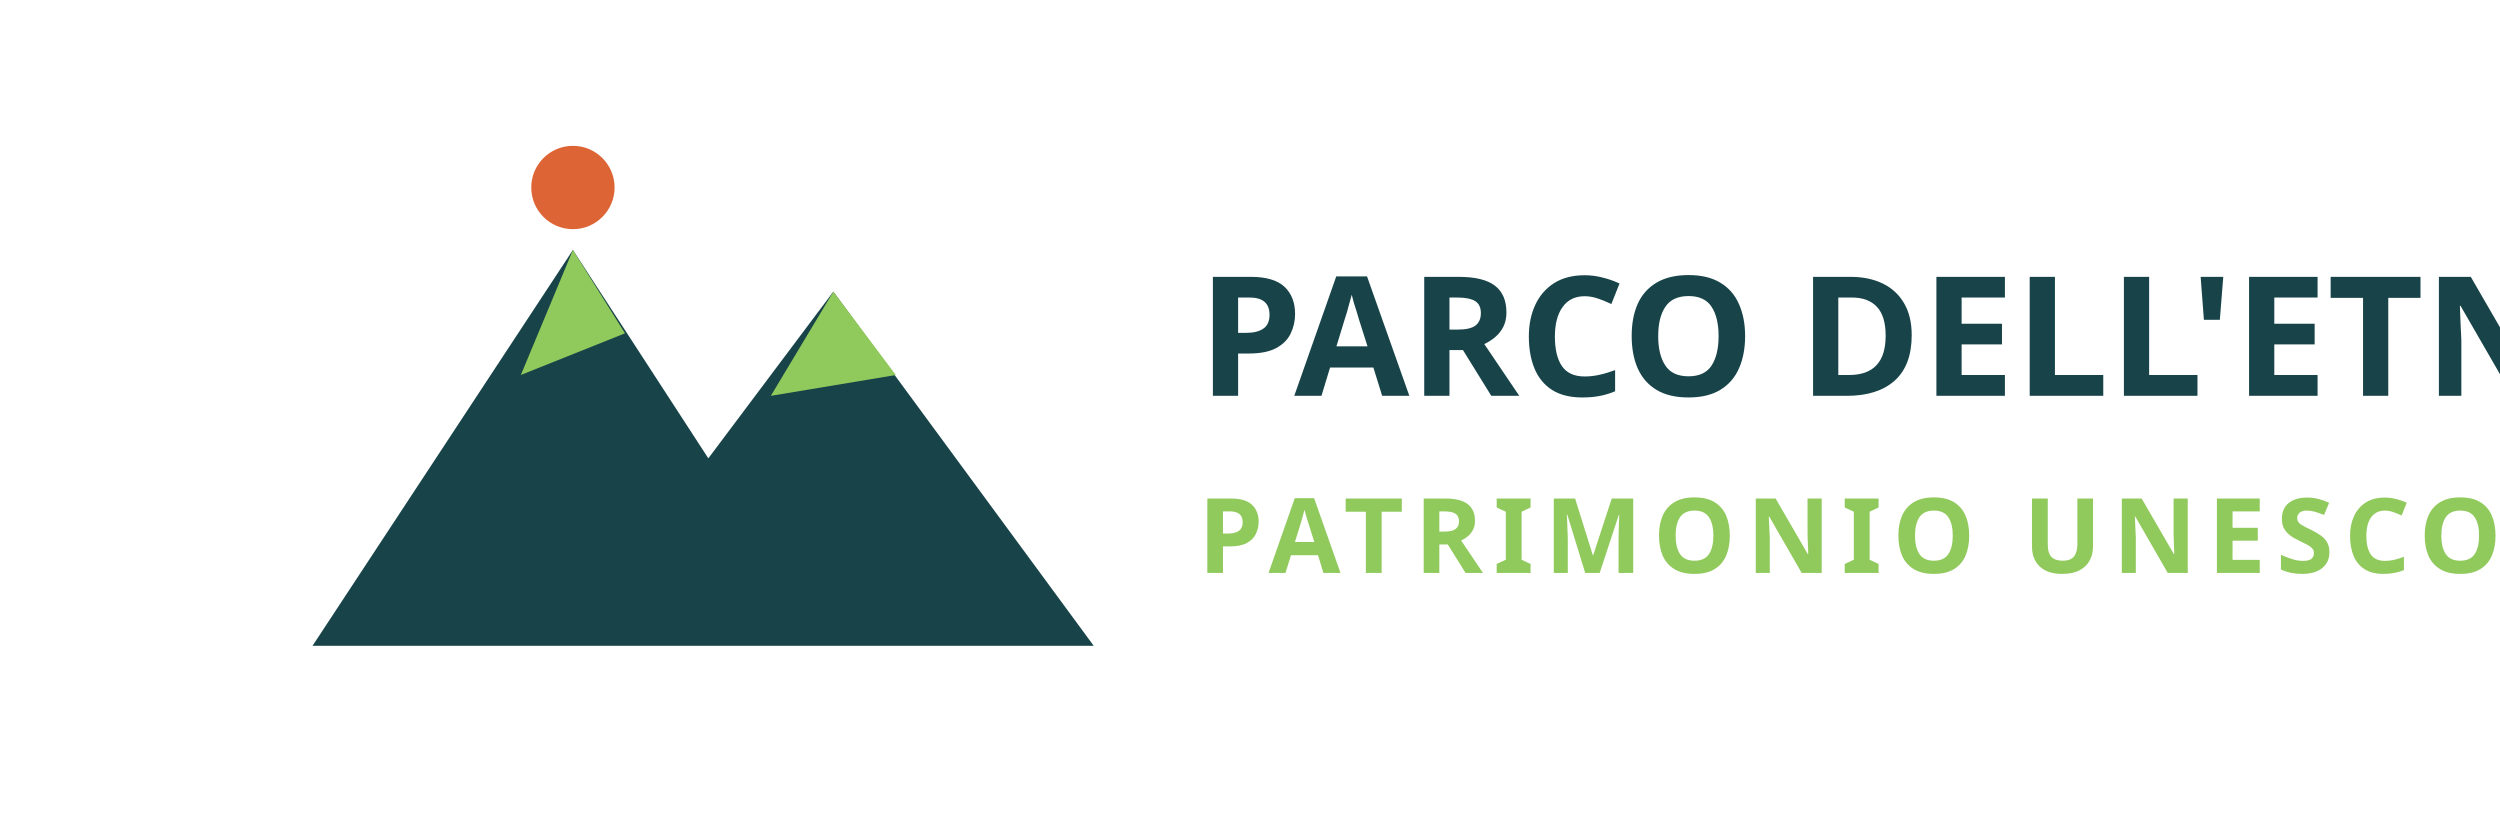
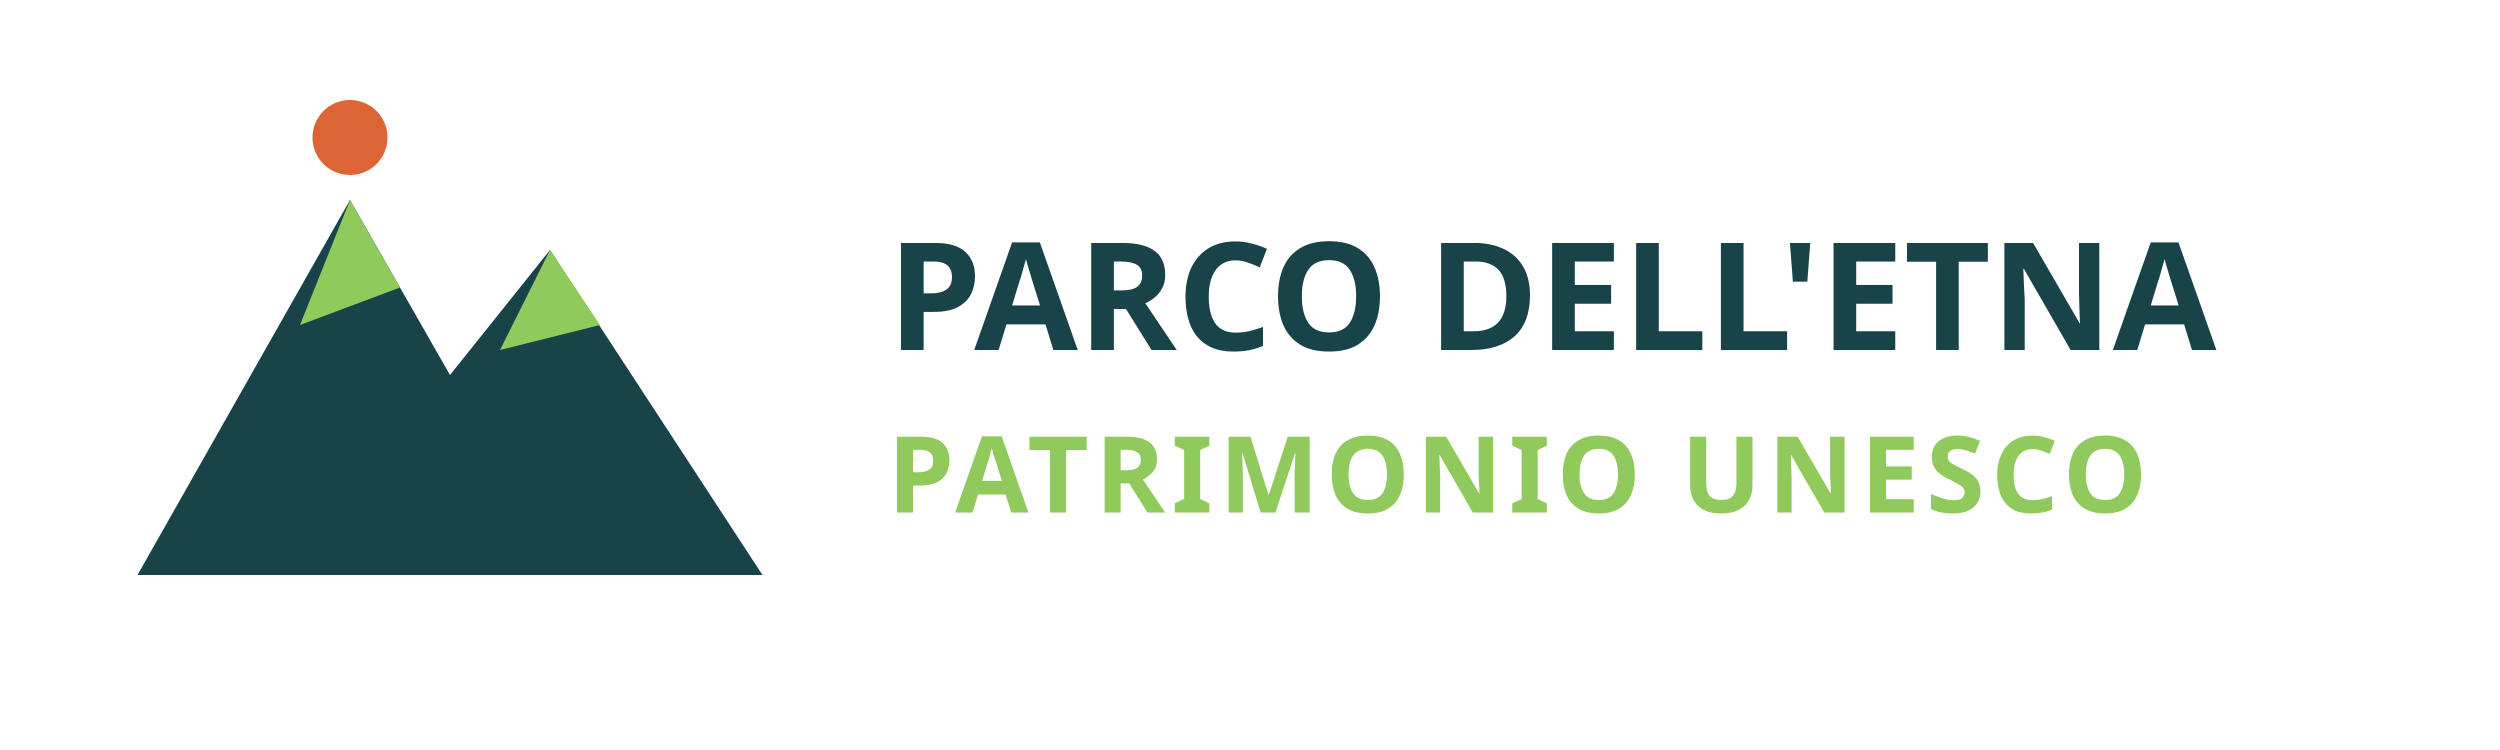
- <svg xmlns="http://www.w3.org/2000/svg" viewBox="0 0 240 80" width="240" height="80">
-   <rect width="100%" height="100%" fill="none" />
-   <path d="M30 62 L55 24 L68 44 L80 28 L105 62 Z" fill="#184449" />
-   <path d="M55 24 L60 32 L50 36 Z" fill="#90C95C" />
-   <path d="M80 28 L86 36 L74 38 Z" fill="#90C95C" />
-   <circle cx="55" cy="18" r="4" fill="#D9531E" opacity="0.9" />
-   <text x="115" y="38" font-family="'Plus Jakarta Sans', sans-serif" font-weight="800" font-size="16" fill="#184449">PARCO DELL'ETNA</text>
-   <text x="115" y="55" font-family="'Plus Jakarta Sans', sans-serif" font-weight="600" font-size="10" fill="#90C95C" letter-spacing="1">PATRIMONIO UNESCO</text>
+ <svg xmlns="http://www.w3.org/2000/svg" viewBox="0 0 200 60" width="200" height="60">
+   <g transform="translate(6, 6)">
+     <path d="M5 40 L22 10 L30 24 L38 14 L55 40 Z" fill="#184449" />
+     <path d="M22 10 L26 17 L18 20 Z" fill="#90C95C" />
+     <path d="M38 14 L42 20 L34 22 Z" fill="#90C95C" />
+     <circle cx="22" cy="5" r="3" fill="#D9531E" opacity="0.9" />
+     <text x="65" y="22" font-family="'Plus Jakarta Sans', sans-serif" font-weight="800" font-size="12" fill="#184449">PARCO DELL'ETNA</text>
+     <text x="65" y="35" font-family="'Plus Jakarta Sans', sans-serif" font-weight="700" font-size="8.5" fill="#90C95C" letter-spacing="0.5">PATRIMONIO UNESCO</text>
+   </g>
</svg>
